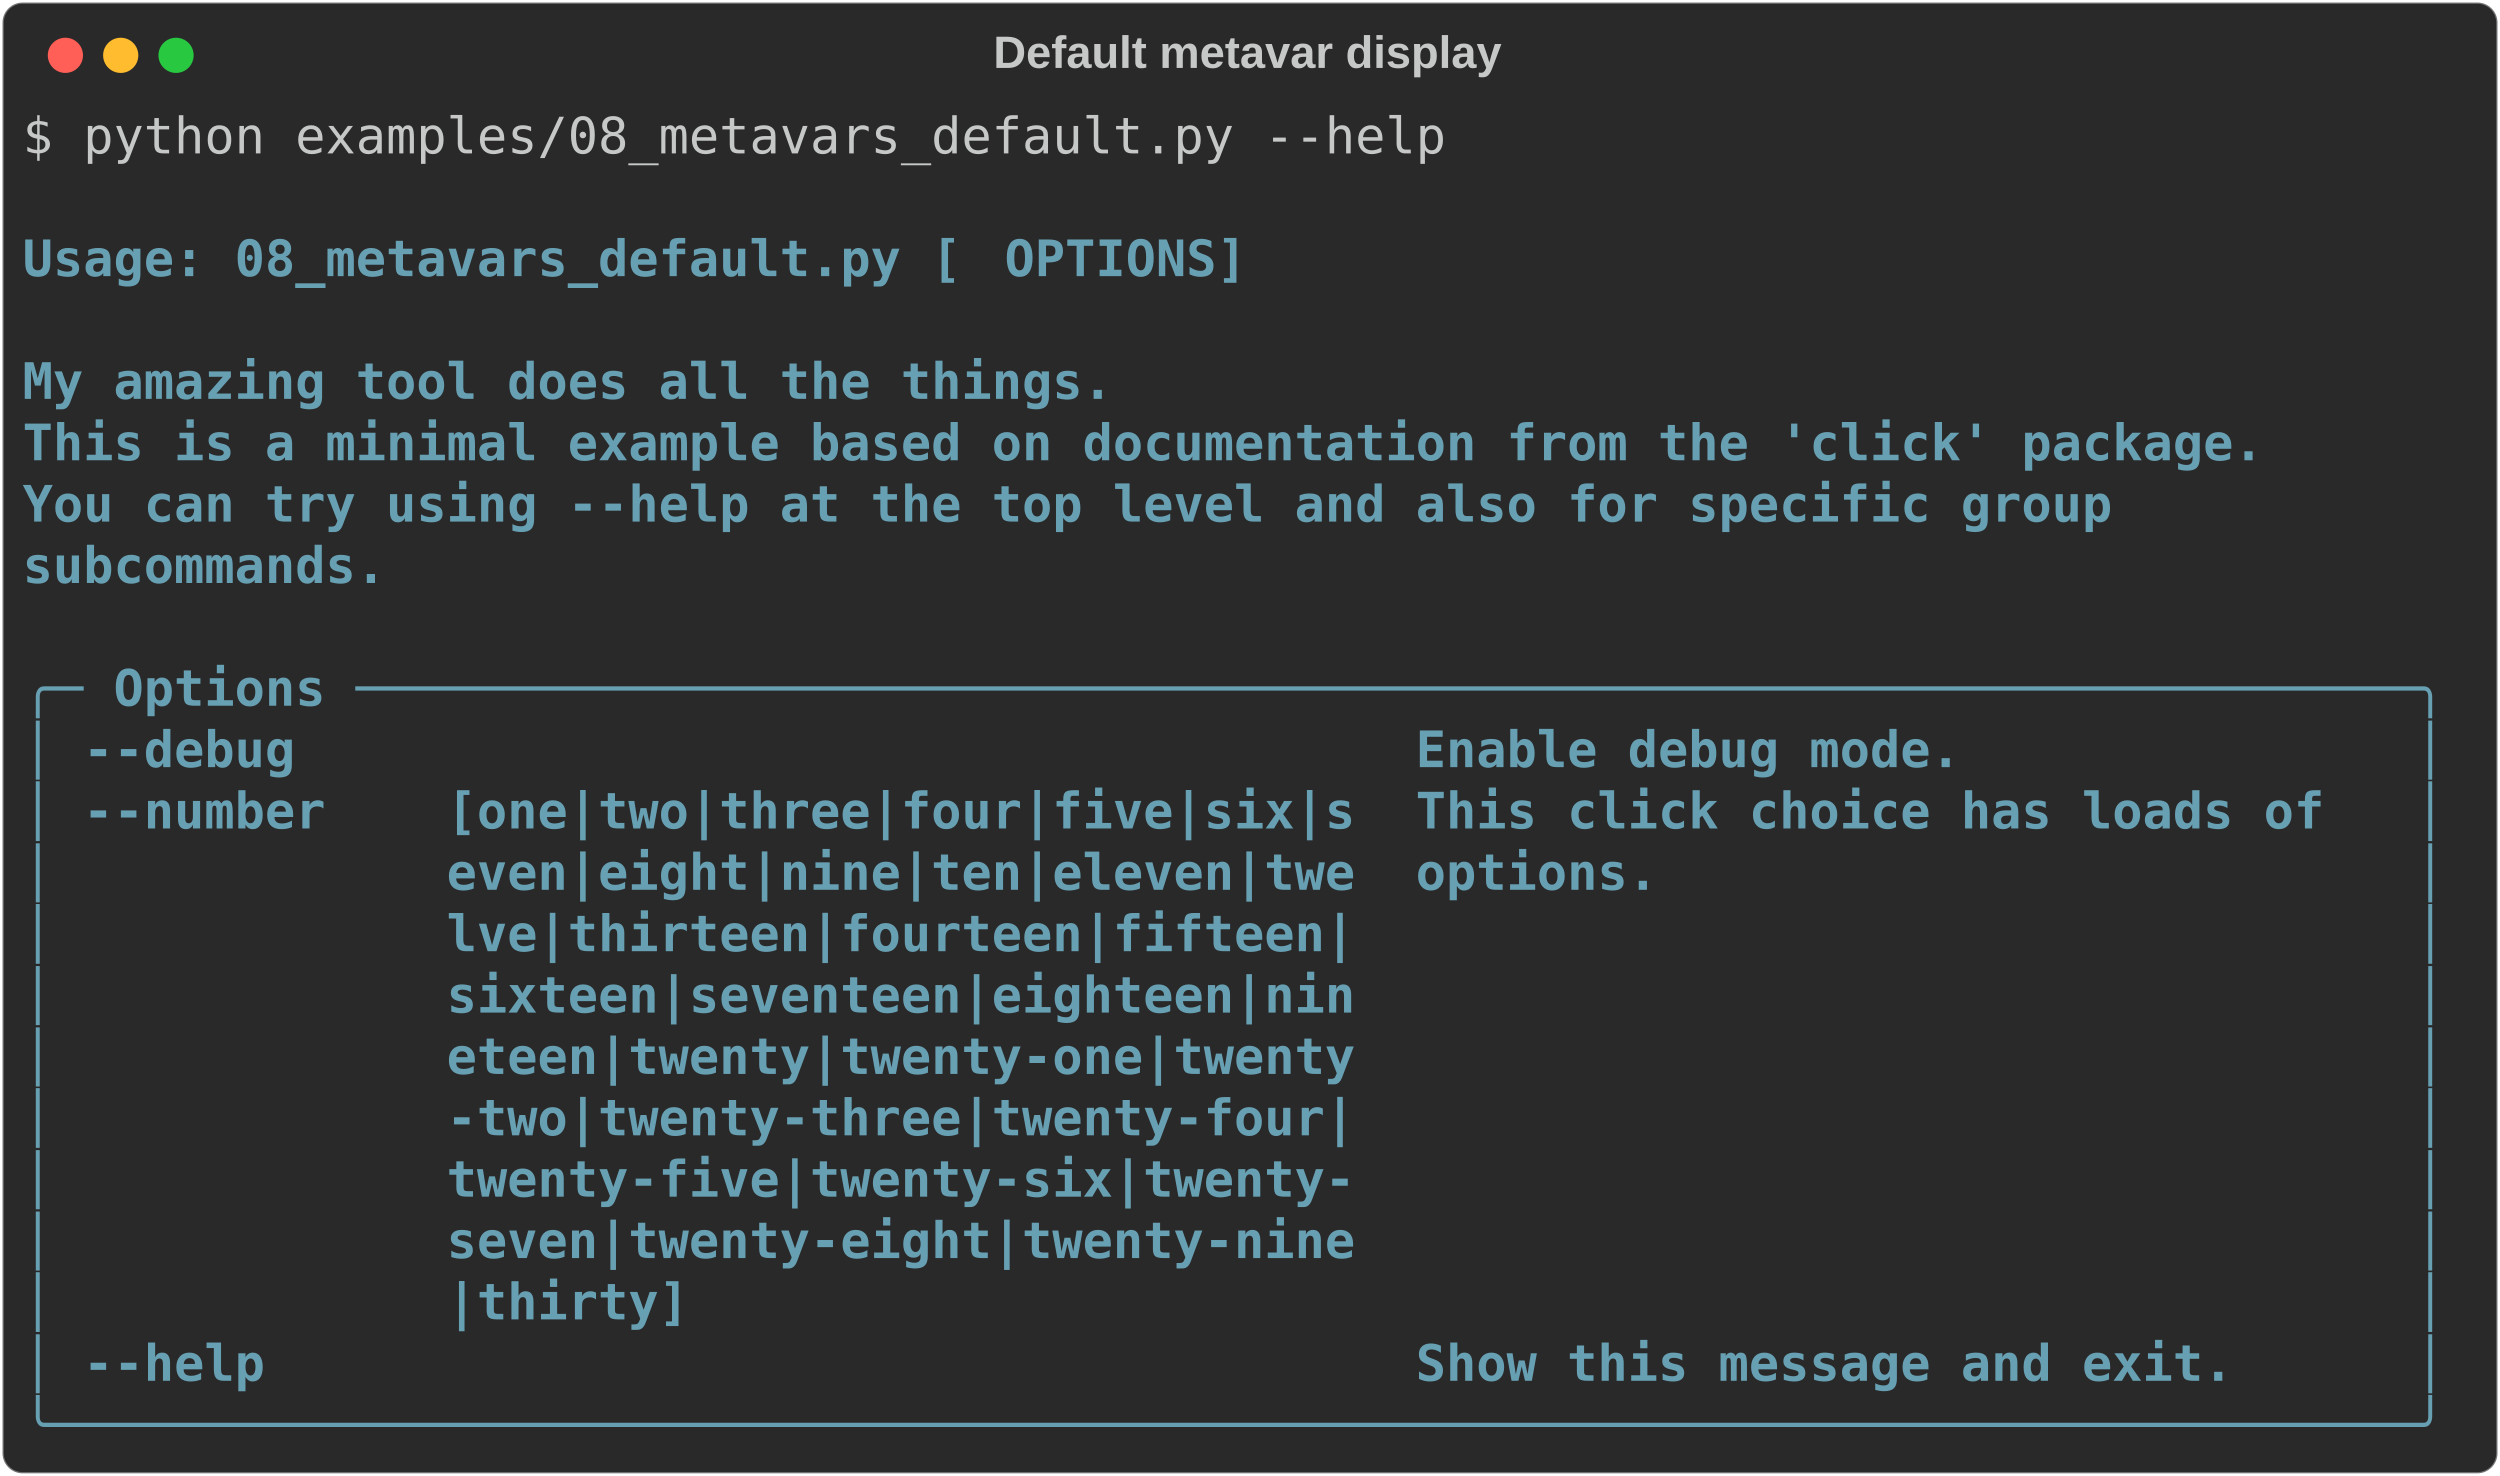
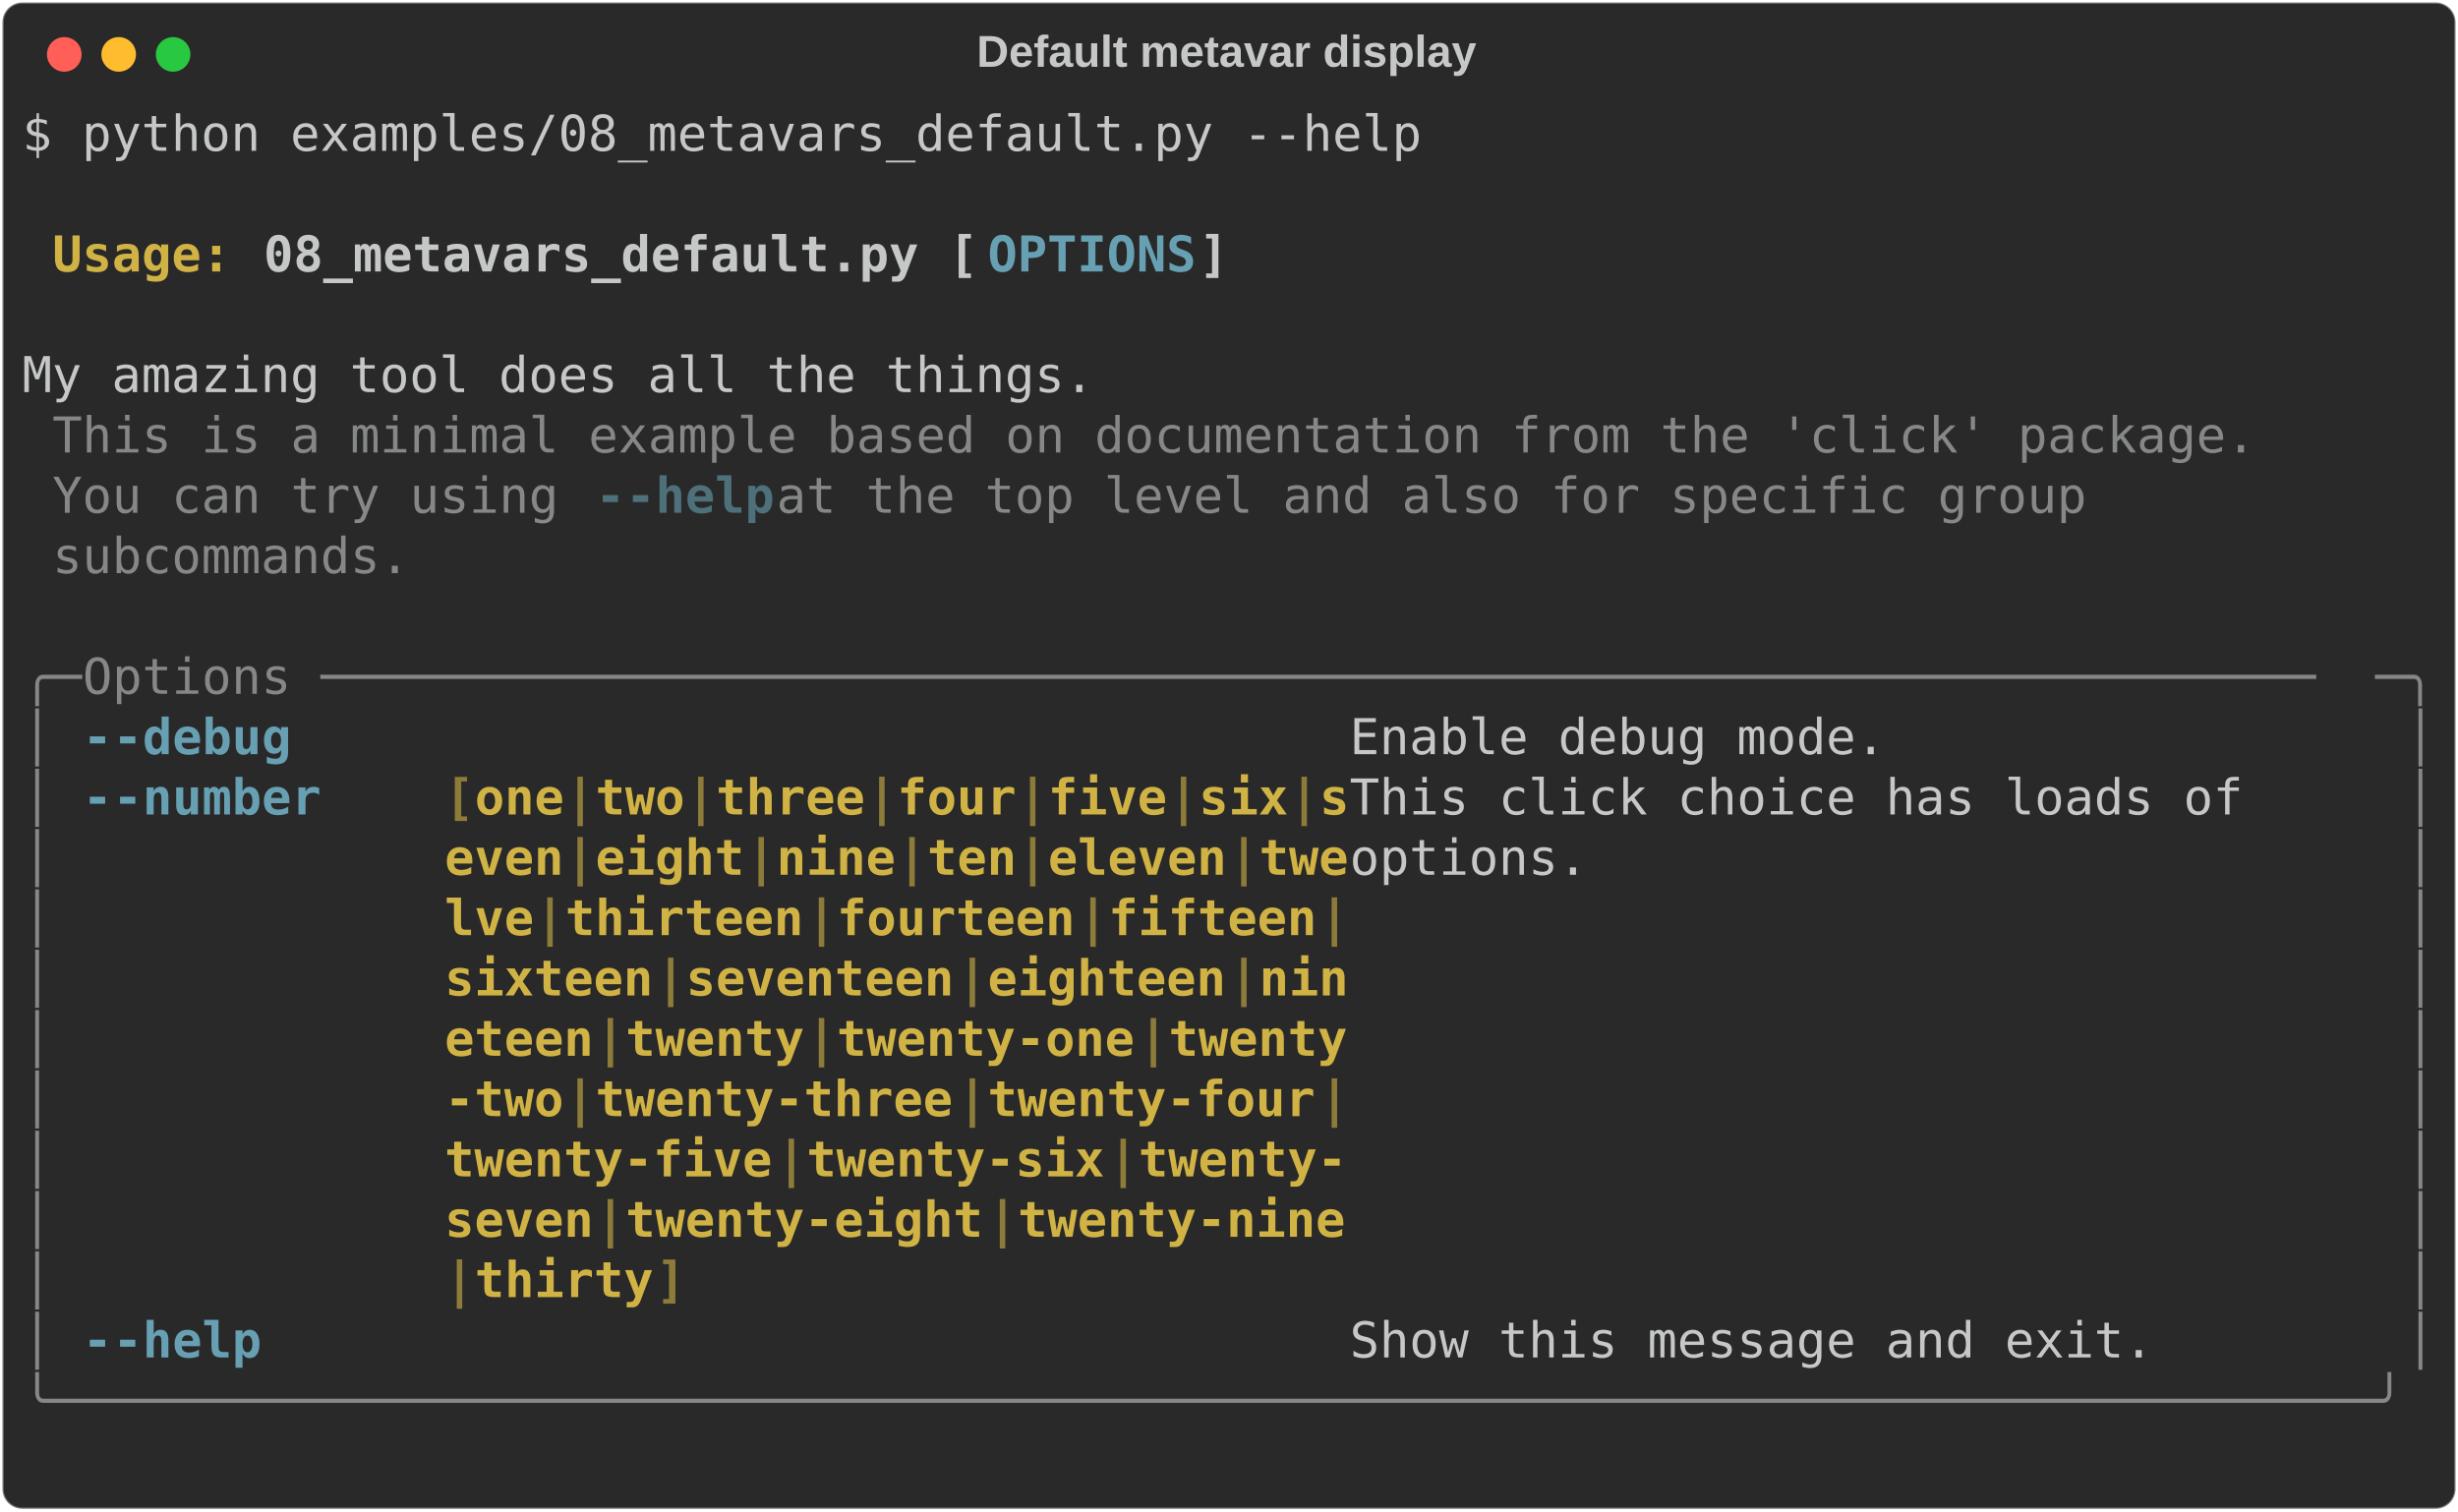
- <svg xmlns="http://www.w3.org/2000/svg" class="rich-terminal" viewBox="0 0 994 586.8">
+ <svg xmlns="http://www.w3.org/2000/svg" class="rich-terminal" viewBox="0 0 994 611.2">
  <style>

    @font-face {
        font-family: "Fira Code";
        src: local("FiraCode-Regular"),
                url("https://cdnjs.cloudflare.com/ajax/libs/firacode/6.2.0/woff2/FiraCode-Regular.woff2") format("woff2"),
                url("https://cdnjs.cloudflare.com/ajax/libs/firacode/6.2.0/woff/FiraCode-Regular.woff") format("woff");
        font-style: normal;
        font-weight: 400;
    }
    @font-face {
        font-family: "Fira Code";
        src: local("FiraCode-Bold"),
                url("https://cdnjs.cloudflare.com/ajax/libs/firacode/6.2.0/woff2/FiraCode-Bold.woff2") format("woff2"),
                url("https://cdnjs.cloudflare.com/ajax/libs/firacode/6.2.0/woff/FiraCode-Bold.woff") format("woff");
        font-style: bold;
        font-weight: 700;
    }

-     .terminal-2926673001-matrix {
+     .terminal-2569258814-matrix {
        font-family: Fira Code, monospace;
        font-size: 20px;
        line-height: 24.4px;
        font-variant-east-asian: full-width;
    }

-     .terminal-2926673001-title {
+     .terminal-2569258814-title {
        font-size: 18px;
        font-weight: bold;
        font-family: arial;
    }

-     .terminal-2926673001-r1 { fill: #c5c8c6 }
- .terminal-2926673001-r2 { fill: #68a0b3;font-weight: bold }
+     .terminal-2569258814-r1 { fill: #c5c8c6 }
+ .terminal-2569258814-r2 { fill: #c5c8c6;font-weight: bold }
+ .terminal-2569258814-r3 { fill: #d0b344;font-weight: bold }
+ .terminal-2569258814-r4 { fill: #68a0b3;font-weight: bold }
+ .terminal-2569258814-r5 { fill: #868887 }
+ .terminal-2569258814-r6 { fill: #4e707b;font-weight: bold }
+ .terminal-2569258814-r7 { fill: #8d7b39;font-weight: bold }
    </style>
  <defs>
-     <clipPath id="terminal-2926673001-clip-terminal">
-       <rect x="0" y="0" width="975.0" height="535.8" />
-     </clipPath>
-     <clipPath id="terminal-2926673001-line-0">
+     <clipPath id="terminal-2569258814-clip-terminal">
+       <rect x="0" y="0" width="975.0" height="560.2" />
+     </clipPath>
+     <clipPath id="terminal-2569258814-line-0">
      <rect x="0" y="1.5" width="976" height="24.65" />
    </clipPath>
-     <clipPath id="terminal-2926673001-line-1">
+     <clipPath id="terminal-2569258814-line-1">
      <rect x="0" y="25.9" width="976" height="24.65" />
    </clipPath>
-     <clipPath id="terminal-2926673001-line-2">
+     <clipPath id="terminal-2569258814-line-2">
      <rect x="0" y="50.3" width="976" height="24.65" />
    </clipPath>
-     <clipPath id="terminal-2926673001-line-3">
+     <clipPath id="terminal-2569258814-line-3">
      <rect x="0" y="74.7" width="976" height="24.65" />
    </clipPath>
-     <clipPath id="terminal-2926673001-line-4">
+     <clipPath id="terminal-2569258814-line-4">
      <rect x="0" y="99.1" width="976" height="24.65" />
    </clipPath>
-     <clipPath id="terminal-2926673001-line-5">
+     <clipPath id="terminal-2569258814-line-5">
      <rect x="0" y="123.5" width="976" height="24.65" />
    </clipPath>
-     <clipPath id="terminal-2926673001-line-6">
+     <clipPath id="terminal-2569258814-line-6">
      <rect x="0" y="147.9" width="976" height="24.65" />
    </clipPath>
-     <clipPath id="terminal-2926673001-line-7">
+     <clipPath id="terminal-2569258814-line-7">
      <rect x="0" y="172.3" width="976" height="24.65" />
    </clipPath>
-     <clipPath id="terminal-2926673001-line-8">
+     <clipPath id="terminal-2569258814-line-8">
      <rect x="0" y="196.7" width="976" height="24.65" />
    </clipPath>
-     <clipPath id="terminal-2926673001-line-9">
+     <clipPath id="terminal-2569258814-line-9">
      <rect x="0" y="221.1" width="976" height="24.65" />
    </clipPath>
-     <clipPath id="terminal-2926673001-line-10">
+     <clipPath id="terminal-2569258814-line-10">
      <rect x="0" y="245.5" width="976" height="24.65" />
    </clipPath>
-     <clipPath id="terminal-2926673001-line-11">
+     <clipPath id="terminal-2569258814-line-11">
      <rect x="0" y="269.9" width="976" height="24.65" />
    </clipPath>
-     <clipPath id="terminal-2926673001-line-12">
+     <clipPath id="terminal-2569258814-line-12">
      <rect x="0" y="294.3" width="976" height="24.65" />
    </clipPath>
-     <clipPath id="terminal-2926673001-line-13">
+     <clipPath id="terminal-2569258814-line-13">
      <rect x="0" y="318.7" width="976" height="24.65" />
    </clipPath>
-     <clipPath id="terminal-2926673001-line-14">
+     <clipPath id="terminal-2569258814-line-14">
      <rect x="0" y="343.1" width="976" height="24.65" />
    </clipPath>
-     <clipPath id="terminal-2926673001-line-15">
+     <clipPath id="terminal-2569258814-line-15">
      <rect x="0" y="367.5" width="976" height="24.65" />
    </clipPath>
-     <clipPath id="terminal-2926673001-line-16">
+     <clipPath id="terminal-2569258814-line-16">
      <rect x="0" y="391.9" width="976" height="24.65" />
    </clipPath>
-     <clipPath id="terminal-2926673001-line-17">
+     <clipPath id="terminal-2569258814-line-17">
      <rect x="0" y="416.3" width="976" height="24.65" />
    </clipPath>
-     <clipPath id="terminal-2926673001-line-18">
+     <clipPath id="terminal-2569258814-line-18">
      <rect x="0" y="440.7" width="976" height="24.65" />
    </clipPath>
-     <clipPath id="terminal-2926673001-line-19">
+     <clipPath id="terminal-2569258814-line-19">
      <rect x="0" y="465.1" width="976" height="24.65" />
    </clipPath>
-     <clipPath id="terminal-2926673001-line-20">
+     <clipPath id="terminal-2569258814-line-20">
      <rect x="0" y="489.5" width="976" height="24.65" />
    </clipPath>
+     <clipPath id="terminal-2569258814-line-21">
+       <rect x="0" y="513.9" width="976" height="24.65" />
+     </clipPath>
  </defs>
-   <rect fill="#292929" stroke="rgba(255,255,255,0.35)" stroke-width="1" x="1" y="1" width="992" height="584.8" rx="8" />
-   <text class="terminal-2926673001-title" fill="#c5c8c6" text-anchor="middle" x="496" y="27">Default metavar display</text>
+   <rect fill="#292929" stroke="rgba(255,255,255,0.35)" stroke-width="1" x="1" y="1" width="992" height="609.2" rx="8" />
+   <text class="terminal-2569258814-title" fill="#c5c8c6" text-anchor="middle" x="496" y="27">Default metavar display</text>
  <g transform="translate(26,22)">
    <circle cx="0" cy="0" r="7" fill="#ff5f57" />
    <circle cx="22" cy="0" r="7" fill="#febc2e" />
    <circle cx="44" cy="0" r="7" fill="#28c840" />
  </g>
-   <g transform="translate(9, 41)" clip-path="url(#terminal-2926673001-clip-terminal)">
-     <g class="terminal-2926673001-matrix">
-       <text class="terminal-2926673001-r1" x="0" y="20" textLength="573.4" clip-path="url(#terminal-2926673001-line-0)">$ python examples/08_metavars_default.py --help</text>
-       <text class="terminal-2926673001-r1" x="976" y="20" textLength="12.2" clip-path="url(#terminal-2926673001-line-0)">
- </text>
-       <text class="terminal-2926673001-r1" x="976" y="44.4" textLength="12.2" clip-path="url(#terminal-2926673001-line-1)">
- </text>
-       <text class="terminal-2926673001-r2" x="0" y="68.8" textLength="390.4" clip-path="url(#terminal-2926673001-line-2)"> Usage: 08_metavars_default.py [</text>
-       <text class="terminal-2926673001-r2" x="390.4" y="68.8" textLength="390.4" clip-path="url(#terminal-2926673001-line-2)">OPTIONS]                        </text>
-       <text class="terminal-2926673001-r1" x="976" y="68.8" textLength="12.2" clip-path="url(#terminal-2926673001-line-2)">
- </text>
-       <text class="terminal-2926673001-r1" x="976" y="93.2" textLength="12.2" clip-path="url(#terminal-2926673001-line-3)">
- </text>
-       <text class="terminal-2926673001-r2" x="0" y="117.6" textLength="976" clip-path="url(#terminal-2926673001-line-4)"> My amazing tool does all the things.                                           </text>
-       <text class="terminal-2926673001-r1" x="976" y="117.6" textLength="12.2" clip-path="url(#terminal-2926673001-line-4)">
- </text>
-       <text class="terminal-2926673001-r2" x="0" y="142" textLength="976" clip-path="url(#terminal-2926673001-line-5)"> This is a minimal example based on documentation from the 'click' package.     </text>
-       <text class="terminal-2926673001-r1" x="976" y="142" textLength="12.2" clip-path="url(#terminal-2926673001-line-5)">
- </text>
-       <text class="terminal-2926673001-r2" x="0" y="166.4" textLength="976" clip-path="url(#terminal-2926673001-line-6)"> You can try using --help at the top level and also for specific group          </text>
-       <text class="terminal-2926673001-r1" x="976" y="166.4" textLength="12.2" clip-path="url(#terminal-2926673001-line-6)">
- </text>
-       <text class="terminal-2926673001-r2" x="0" y="190.8" textLength="976" clip-path="url(#terminal-2926673001-line-7)"> subcommands.                                                                   </text>
-       <text class="terminal-2926673001-r1" x="976" y="190.8" textLength="12.2" clip-path="url(#terminal-2926673001-line-7)">
- </text>
-       <text class="terminal-2926673001-r1" x="976" y="215.2" textLength="12.2" clip-path="url(#terminal-2926673001-line-8)">
- </text>
-       <text class="terminal-2926673001-r2" x="0" y="239.6" textLength="976" clip-path="url(#terminal-2926673001-line-9)">╭─ Options ────────────────────────────────────────────────────────────────────╮</text>
-       <text class="terminal-2926673001-r1" x="976" y="239.6" textLength="12.2" clip-path="url(#terminal-2926673001-line-9)">
- </text>
-       <text class="terminal-2926673001-r2" x="0" y="264" textLength="976" clip-path="url(#terminal-2926673001-line-10)">│ --debug                                     Enable debug mode.               │</text>
-       <text class="terminal-2926673001-r1" x="976" y="264" textLength="12.2" clip-path="url(#terminal-2926673001-line-10)">
- </text>
-       <text class="terminal-2926673001-r2" x="0" y="288.4" textLength="976" clip-path="url(#terminal-2926673001-line-11)">│ --number    [one|two|three|four|five|six|s  This click choice has loads of   │</text>
-       <text class="terminal-2926673001-r1" x="976" y="288.4" textLength="12.2" clip-path="url(#terminal-2926673001-line-11)">
- </text>
-       <text class="terminal-2926673001-r2" x="0" y="312.8" textLength="976" clip-path="url(#terminal-2926673001-line-12)">│             even|eight|nine|ten|eleven|twe  options.                         │</text>
-       <text class="terminal-2926673001-r1" x="976" y="312.8" textLength="12.2" clip-path="url(#terminal-2926673001-line-12)">
- </text>
-       <text class="terminal-2926673001-r2" x="0" y="337.2" textLength="976" clip-path="url(#terminal-2926673001-line-13)">│             lve|thirteen|fourteen|fifteen|                                   │</text>
-       <text class="terminal-2926673001-r1" x="976" y="337.2" textLength="12.2" clip-path="url(#terminal-2926673001-line-13)">
- </text>
-       <text class="terminal-2926673001-r2" x="0" y="361.6" textLength="976" clip-path="url(#terminal-2926673001-line-14)">│             sixteen|seventeen|eighteen|nin                                   │</text>
-       <text class="terminal-2926673001-r1" x="976" y="361.6" textLength="12.2" clip-path="url(#terminal-2926673001-line-14)">
- </text>
-       <text class="terminal-2926673001-r2" x="0" y="386" textLength="976" clip-path="url(#terminal-2926673001-line-15)">│             eteen|twenty|twenty-one|twenty                                   │</text>
-       <text class="terminal-2926673001-r1" x="976" y="386" textLength="12.2" clip-path="url(#terminal-2926673001-line-15)">
- </text>
-       <text class="terminal-2926673001-r2" x="0" y="410.4" textLength="976" clip-path="url(#terminal-2926673001-line-16)">│             -two|twenty-three|twenty-four|                                   │</text>
-       <text class="terminal-2926673001-r1" x="976" y="410.4" textLength="12.2" clip-path="url(#terminal-2926673001-line-16)">
- </text>
-       <text class="terminal-2926673001-r2" x="0" y="434.8" textLength="976" clip-path="url(#terminal-2926673001-line-17)">│             twenty-five|twenty-six|twenty-                                   │</text>
-       <text class="terminal-2926673001-r1" x="976" y="434.8" textLength="12.2" clip-path="url(#terminal-2926673001-line-17)">
- </text>
-       <text class="terminal-2926673001-r2" x="0" y="459.2" textLength="976" clip-path="url(#terminal-2926673001-line-18)">│             seven|twenty-eight|twenty-nine                                   │</text>
-       <text class="terminal-2926673001-r1" x="976" y="459.2" textLength="12.2" clip-path="url(#terminal-2926673001-line-18)">
- </text>
-       <text class="terminal-2926673001-r2" x="0" y="483.6" textLength="976" clip-path="url(#terminal-2926673001-line-19)">│             |thirty]                                                         │</text>
-       <text class="terminal-2926673001-r1" x="976" y="483.6" textLength="12.2" clip-path="url(#terminal-2926673001-line-19)">
- </text>
-       <text class="terminal-2926673001-r2" x="0" y="508" textLength="976" clip-path="url(#terminal-2926673001-line-20)">│ --help                                      Show this message and exit.      │</text>
-       <text class="terminal-2926673001-r1" x="976" y="508" textLength="12.2" clip-path="url(#terminal-2926673001-line-20)">
- </text>
-       <text class="terminal-2926673001-r2" x="0" y="532.4" textLength="976" clip-path="url(#terminal-2926673001-line-21)">╰──────────────────────────────────────────────────────────────────────────────╯</text>
-       <text class="terminal-2926673001-r1" x="976" y="532.4" textLength="12.2" clip-path="url(#terminal-2926673001-line-21)">
+   <g transform="translate(9, 41)" clip-path="url(#terminal-2569258814-clip-terminal)">
+     <g class="terminal-2569258814-matrix">
+       <text class="terminal-2569258814-r1" x="0" y="20" textLength="573.4" clip-path="url(#terminal-2569258814-line-0)">$ python examples/08_metavars_default.py --help</text>
+       <text class="terminal-2569258814-r1" x="976" y="20" textLength="12.2" clip-path="url(#terminal-2569258814-line-0)">
+ </text>
+       <text class="terminal-2569258814-r1" x="976" y="44.4" textLength="12.2" clip-path="url(#terminal-2569258814-line-1)">
+ </text>
+       <text class="terminal-2569258814-r3" x="12.2" y="68.8" textLength="85.4" clip-path="url(#terminal-2569258814-line-2)">Usage: </text>
+       <text class="terminal-2569258814-r2" x="97.6" y="68.8" textLength="292.8" clip-path="url(#terminal-2569258814-line-2)">08_metavars_default.py [</text>
+       <text class="terminal-2569258814-r4" x="390.4" y="68.8" textLength="85.4" clip-path="url(#terminal-2569258814-line-2)">OPTIONS</text>
+       <text class="terminal-2569258814-r2" x="475.8" y="68.8" textLength="12.2" clip-path="url(#terminal-2569258814-line-2)">]</text>
+       <text class="terminal-2569258814-r1" x="976" y="68.8" textLength="12.2" clip-path="url(#terminal-2569258814-line-2)">
+ </text>
+       <text class="terminal-2569258814-r1" x="976" y="93.2" textLength="12.2" clip-path="url(#terminal-2569258814-line-3)">
+ </text>
+       <text class="terminal-2569258814-r1" x="0" y="117.6" textLength="976" clip-path="url(#terminal-2569258814-line-4)"> My amazing tool does all the things.                                           </text>
+       <text class="terminal-2569258814-r1" x="976" y="117.6" textLength="12.2" clip-path="url(#terminal-2569258814-line-4)">
+ </text>
+       <text class="terminal-2569258814-r5" x="12.2" y="142" textLength="902.8" clip-path="url(#terminal-2569258814-line-5)">This is a minimal example based on documentation from the 'click' package.</text>
+       <text class="terminal-2569258814-r1" x="976" y="142" textLength="12.2" clip-path="url(#terminal-2569258814-line-5)">
+ </text>
+       <text class="terminal-2569258814-r5" x="12.2" y="166.4" textLength="219.6" clip-path="url(#terminal-2569258814-line-6)">You can try using </text>
+       <text class="terminal-2569258814-r6" x="231.8" y="166.4" textLength="12.2" clip-path="url(#terminal-2569258814-line-6)">-</text>
+       <text class="terminal-2569258814-r6" x="244" y="166.4" textLength="61" clip-path="url(#terminal-2569258814-line-6)">-help</text>
+       <text class="terminal-2569258814-r5" x="305" y="166.4" textLength="561.2" clip-path="url(#terminal-2569258814-line-6)"> at the top level and also for specific group </text>
+       <text class="terminal-2569258814-r1" x="976" y="166.4" textLength="12.2" clip-path="url(#terminal-2569258814-line-6)">
+ </text>
+       <text class="terminal-2569258814-r5" x="12.2" y="190.8" textLength="146.4" clip-path="url(#terminal-2569258814-line-7)">subcommands.</text>
+       <text class="terminal-2569258814-r1" x="976" y="190.8" textLength="12.2" clip-path="url(#terminal-2569258814-line-7)">
+ </text>
+       <text class="terminal-2569258814-r1" x="976" y="215.2" textLength="12.2" clip-path="url(#terminal-2569258814-line-8)">
+ </text>
+       <text class="terminal-2569258814-r5" x="0" y="239.6" textLength="24.4" clip-path="url(#terminal-2569258814-line-9)">╭─</text>
+       <text class="terminal-2569258814-r5" x="24.4" y="239.6" textLength="927.2" clip-path="url(#terminal-2569258814-line-9)"> Options ───────────────────────────────────────────────────────────────────</text>
+       <text class="terminal-2569258814-r5" x="951.6" y="239.6" textLength="24.4" clip-path="url(#terminal-2569258814-line-9)">─╮</text>
+       <text class="terminal-2569258814-r1" x="976" y="239.6" textLength="12.2" clip-path="url(#terminal-2569258814-line-9)">
+ </text>
+       <text class="terminal-2569258814-r5" x="0" y="264" textLength="12.2" clip-path="url(#terminal-2569258814-line-10)">│</text>
+       <text class="terminal-2569258814-r4" x="24.4" y="264" textLength="12.2" clip-path="url(#terminal-2569258814-line-10)">-</text>
+       <text class="terminal-2569258814-r4" x="36.6" y="264" textLength="73.2" clip-path="url(#terminal-2569258814-line-10)">-debug</text>
+       <text class="terminal-2569258814-r1" x="536.8" y="264" textLength="427" clip-path="url(#terminal-2569258814-line-10)">  Enable debug mode.               </text>
+       <text class="terminal-2569258814-r5" x="963.8" y="264" textLength="12.2" clip-path="url(#terminal-2569258814-line-10)">│</text>
+       <text class="terminal-2569258814-r1" x="976" y="264" textLength="12.2" clip-path="url(#terminal-2569258814-line-10)">
+ </text>
+       <text class="terminal-2569258814-r5" x="0" y="288.4" textLength="12.2" clip-path="url(#terminal-2569258814-line-11)">│</text>
+       <text class="terminal-2569258814-r4" x="24.4" y="288.4" textLength="12.2" clip-path="url(#terminal-2569258814-line-11)">-</text>
+       <text class="terminal-2569258814-r4" x="36.6" y="288.4" textLength="85.4" clip-path="url(#terminal-2569258814-line-11)">-number</text>
+       <text class="terminal-2569258814-r7" x="170.8" y="288.4" textLength="12.2" clip-path="url(#terminal-2569258814-line-11)">[</text>
+       <text class="terminal-2569258814-r3" x="183" y="288.4" textLength="36.6" clip-path="url(#terminal-2569258814-line-11)">one</text>
+       <text class="terminal-2569258814-r7" x="219.6" y="288.4" textLength="12.2" clip-path="url(#terminal-2569258814-line-11)">|</text>
+       <text class="terminal-2569258814-r3" x="231.8" y="288.4" textLength="36.6" clip-path="url(#terminal-2569258814-line-11)">two</text>
+       <text class="terminal-2569258814-r7" x="268.4" y="288.4" textLength="12.2" clip-path="url(#terminal-2569258814-line-11)">|</text>
+       <text class="terminal-2569258814-r3" x="280.6" y="288.4" textLength="61" clip-path="url(#terminal-2569258814-line-11)">three</text>
+       <text class="terminal-2569258814-r7" x="341.6" y="288.4" textLength="12.2" clip-path="url(#terminal-2569258814-line-11)">|</text>
+       <text class="terminal-2569258814-r3" x="353.8" y="288.4" textLength="48.8" clip-path="url(#terminal-2569258814-line-11)">four</text>
+       <text class="terminal-2569258814-r7" x="402.6" y="288.4" textLength="12.2" clip-path="url(#terminal-2569258814-line-11)">|</text>
+       <text class="terminal-2569258814-r3" x="414.8" y="288.4" textLength="48.8" clip-path="url(#terminal-2569258814-line-11)">five</text>
+       <text class="terminal-2569258814-r7" x="463.6" y="288.4" textLength="12.2" clip-path="url(#terminal-2569258814-line-11)">|</text>
+       <text class="terminal-2569258814-r3" x="475.8" y="288.4" textLength="36.6" clip-path="url(#terminal-2569258814-line-11)">six</text>
+       <text class="terminal-2569258814-r7" x="512.4" y="288.4" textLength="12.2" clip-path="url(#terminal-2569258814-line-11)">|</text>
+       <text class="terminal-2569258814-r3" x="524.6" y="288.4" textLength="12.2" clip-path="url(#terminal-2569258814-line-11)">s</text>
+       <text class="terminal-2569258814-r1" x="536.8" y="288.4" textLength="427" clip-path="url(#terminal-2569258814-line-11)">  This click choice has loads of   </text>
+       <text class="terminal-2569258814-r5" x="963.8" y="288.4" textLength="12.2" clip-path="url(#terminal-2569258814-line-11)">│</text>
+       <text class="terminal-2569258814-r1" x="976" y="288.4" textLength="12.2" clip-path="url(#terminal-2569258814-line-11)">
+ </text>
+       <text class="terminal-2569258814-r5" x="0" y="312.8" textLength="12.2" clip-path="url(#terminal-2569258814-line-12)">│</text>
+       <text class="terminal-2569258814-r3" x="170.8" y="312.8" textLength="48.8" clip-path="url(#terminal-2569258814-line-12)">even</text>
+       <text class="terminal-2569258814-r7" x="219.6" y="312.8" textLength="12.2" clip-path="url(#terminal-2569258814-line-12)">|</text>
+       <text class="terminal-2569258814-r3" x="231.8" y="312.8" textLength="61" clip-path="url(#terminal-2569258814-line-12)">eight</text>
+       <text class="terminal-2569258814-r7" x="292.8" y="312.8" textLength="12.2" clip-path="url(#terminal-2569258814-line-12)">|</text>
+       <text class="terminal-2569258814-r3" x="305" y="312.8" textLength="48.8" clip-path="url(#terminal-2569258814-line-12)">nine</text>
+       <text class="terminal-2569258814-r7" x="353.8" y="312.8" textLength="12.2" clip-path="url(#terminal-2569258814-line-12)">|</text>
+       <text class="terminal-2569258814-r3" x="366" y="312.8" textLength="36.6" clip-path="url(#terminal-2569258814-line-12)">ten</text>
+       <text class="terminal-2569258814-r7" x="402.6" y="312.8" textLength="12.2" clip-path="url(#terminal-2569258814-line-12)">|</text>
+       <text class="terminal-2569258814-r3" x="414.8" y="312.8" textLength="73.2" clip-path="url(#terminal-2569258814-line-12)">eleven</text>
+       <text class="terminal-2569258814-r7" x="488" y="312.8" textLength="12.2" clip-path="url(#terminal-2569258814-line-12)">|</text>
+       <text class="terminal-2569258814-r3" x="500.2" y="312.8" textLength="36.6" clip-path="url(#terminal-2569258814-line-12)">twe</text>
+       <text class="terminal-2569258814-r1" x="536.8" y="312.8" textLength="427" clip-path="url(#terminal-2569258814-line-12)">  options.                         </text>
+       <text class="terminal-2569258814-r5" x="963.8" y="312.8" textLength="12.2" clip-path="url(#terminal-2569258814-line-12)">│</text>
+       <text class="terminal-2569258814-r1" x="976" y="312.8" textLength="12.2" clip-path="url(#terminal-2569258814-line-12)">
+ </text>
+       <text class="terminal-2569258814-r5" x="0" y="337.2" textLength="12.2" clip-path="url(#terminal-2569258814-line-13)">│</text>
+       <text class="terminal-2569258814-r3" x="170.8" y="337.2" textLength="36.6" clip-path="url(#terminal-2569258814-line-13)">lve</text>
+       <text class="terminal-2569258814-r7" x="207.4" y="337.2" textLength="12.2" clip-path="url(#terminal-2569258814-line-13)">|</text>
+       <text class="terminal-2569258814-r3" x="219.6" y="337.2" textLength="97.6" clip-path="url(#terminal-2569258814-line-13)">thirteen</text>
+       <text class="terminal-2569258814-r7" x="317.2" y="337.2" textLength="12.2" clip-path="url(#terminal-2569258814-line-13)">|</text>
+       <text class="terminal-2569258814-r3" x="329.4" y="337.2" textLength="97.6" clip-path="url(#terminal-2569258814-line-13)">fourteen</text>
+       <text class="terminal-2569258814-r7" x="427" y="337.2" textLength="12.2" clip-path="url(#terminal-2569258814-line-13)">|</text>
+       <text class="terminal-2569258814-r3" x="439.2" y="337.2" textLength="85.4" clip-path="url(#terminal-2569258814-line-13)">fifteen</text>
+       <text class="terminal-2569258814-r7" x="524.6" y="337.2" textLength="12.2" clip-path="url(#terminal-2569258814-line-13)">|</text>
+       <text class="terminal-2569258814-r5" x="963.8" y="337.2" textLength="12.2" clip-path="url(#terminal-2569258814-line-13)">│</text>
+       <text class="terminal-2569258814-r1" x="976" y="337.2" textLength="12.2" clip-path="url(#terminal-2569258814-line-13)">
+ </text>
+       <text class="terminal-2569258814-r5" x="0" y="361.6" textLength="12.2" clip-path="url(#terminal-2569258814-line-14)">│</text>
+       <text class="terminal-2569258814-r3" x="170.8" y="361.6" textLength="85.4" clip-path="url(#terminal-2569258814-line-14)">sixteen</text>
+       <text class="terminal-2569258814-r7" x="256.2" y="361.6" textLength="12.2" clip-path="url(#terminal-2569258814-line-14)">|</text>
+       <text class="terminal-2569258814-r3" x="268.4" y="361.6" textLength="109.8" clip-path="url(#terminal-2569258814-line-14)">seventeen</text>
+       <text class="terminal-2569258814-r7" x="378.2" y="361.6" textLength="12.2" clip-path="url(#terminal-2569258814-line-14)">|</text>
+       <text class="terminal-2569258814-r3" x="390.4" y="361.6" textLength="97.6" clip-path="url(#terminal-2569258814-line-14)">eighteen</text>
+       <text class="terminal-2569258814-r7" x="488" y="361.6" textLength="12.2" clip-path="url(#terminal-2569258814-line-14)">|</text>
+       <text class="terminal-2569258814-r3" x="500.2" y="361.6" textLength="36.6" clip-path="url(#terminal-2569258814-line-14)">nin</text>
+       <text class="terminal-2569258814-r5" x="963.8" y="361.6" textLength="12.2" clip-path="url(#terminal-2569258814-line-14)">│</text>
+       <text class="terminal-2569258814-r1" x="976" y="361.6" textLength="12.2" clip-path="url(#terminal-2569258814-line-14)">
+ </text>
+       <text class="terminal-2569258814-r5" x="0" y="386" textLength="12.2" clip-path="url(#terminal-2569258814-line-15)">│</text>
+       <text class="terminal-2569258814-r3" x="170.8" y="386" textLength="61" clip-path="url(#terminal-2569258814-line-15)">eteen</text>
+       <text class="terminal-2569258814-r7" x="231.8" y="386" textLength="12.2" clip-path="url(#terminal-2569258814-line-15)">|</text>
+       <text class="terminal-2569258814-r3" x="244" y="386" textLength="73.2" clip-path="url(#terminal-2569258814-line-15)">twenty</text>
+       <text class="terminal-2569258814-r7" x="317.2" y="386" textLength="12.2" clip-path="url(#terminal-2569258814-line-15)">|</text>
+       <text class="terminal-2569258814-r3" x="329.4" y="386" textLength="122" clip-path="url(#terminal-2569258814-line-15)">twenty-one</text>
+       <text class="terminal-2569258814-r7" x="451.4" y="386" textLength="12.2" clip-path="url(#terminal-2569258814-line-15)">|</text>
+       <text class="terminal-2569258814-r3" x="463.6" y="386" textLength="73.2" clip-path="url(#terminal-2569258814-line-15)">twenty</text>
+       <text class="terminal-2569258814-r5" x="963.8" y="386" textLength="12.2" clip-path="url(#terminal-2569258814-line-15)">│</text>
+       <text class="terminal-2569258814-r1" x="976" y="386" textLength="12.2" clip-path="url(#terminal-2569258814-line-15)">
+ </text>
+       <text class="terminal-2569258814-r5" x="0" y="410.4" textLength="12.2" clip-path="url(#terminal-2569258814-line-16)">│</text>
+       <text class="terminal-2569258814-r3" x="170.8" y="410.4" textLength="48.8" clip-path="url(#terminal-2569258814-line-16)">-two</text>
+       <text class="terminal-2569258814-r7" x="219.6" y="410.4" textLength="12.2" clip-path="url(#terminal-2569258814-line-16)">|</text>
+       <text class="terminal-2569258814-r3" x="231.8" y="410.4" textLength="146.4" clip-path="url(#terminal-2569258814-line-16)">twenty-three</text>
+       <text class="terminal-2569258814-r7" x="378.2" y="410.4" textLength="12.2" clip-path="url(#terminal-2569258814-line-16)">|</text>
+       <text class="terminal-2569258814-r3" x="390.4" y="410.4" textLength="134.2" clip-path="url(#terminal-2569258814-line-16)">twenty-four</text>
+       <text class="terminal-2569258814-r7" x="524.6" y="410.4" textLength="12.2" clip-path="url(#terminal-2569258814-line-16)">|</text>
+       <text class="terminal-2569258814-r5" x="963.8" y="410.4" textLength="12.2" clip-path="url(#terminal-2569258814-line-16)">│</text>
+       <text class="terminal-2569258814-r1" x="976" y="410.4" textLength="12.2" clip-path="url(#terminal-2569258814-line-16)">
+ </text>
+       <text class="terminal-2569258814-r5" x="0" y="434.8" textLength="12.2" clip-path="url(#terminal-2569258814-line-17)">│</text>
+       <text class="terminal-2569258814-r3" x="170.8" y="434.8" textLength="134.2" clip-path="url(#terminal-2569258814-line-17)">twenty-five</text>
+       <text class="terminal-2569258814-r7" x="305" y="434.8" textLength="12.2" clip-path="url(#terminal-2569258814-line-17)">|</text>
+       <text class="terminal-2569258814-r3" x="317.2" y="434.8" textLength="122" clip-path="url(#terminal-2569258814-line-17)">twenty-six</text>
+       <text class="terminal-2569258814-r7" x="439.2" y="434.8" textLength="12.2" clip-path="url(#terminal-2569258814-line-17)">|</text>
+       <text class="terminal-2569258814-r3" x="451.4" y="434.8" textLength="85.4" clip-path="url(#terminal-2569258814-line-17)">twenty-</text>
+       <text class="terminal-2569258814-r5" x="963.8" y="434.8" textLength="12.2" clip-path="url(#terminal-2569258814-line-17)">│</text>
+       <text class="terminal-2569258814-r1" x="976" y="434.8" textLength="12.2" clip-path="url(#terminal-2569258814-line-17)">
+ </text>
+       <text class="terminal-2569258814-r5" x="0" y="459.2" textLength="12.2" clip-path="url(#terminal-2569258814-line-18)">│</text>
+       <text class="terminal-2569258814-r3" x="170.8" y="459.2" textLength="61" clip-path="url(#terminal-2569258814-line-18)">seven</text>
+       <text class="terminal-2569258814-r7" x="231.8" y="459.2" textLength="12.2" clip-path="url(#terminal-2569258814-line-18)">|</text>
+       <text class="terminal-2569258814-r3" x="244" y="459.2" textLength="146.4" clip-path="url(#terminal-2569258814-line-18)">twenty-eight</text>
+       <text class="terminal-2569258814-r7" x="390.4" y="459.2" textLength="12.2" clip-path="url(#terminal-2569258814-line-18)">|</text>
+       <text class="terminal-2569258814-r3" x="402.6" y="459.2" textLength="134.2" clip-path="url(#terminal-2569258814-line-18)">twenty-nine</text>
+       <text class="terminal-2569258814-r5" x="963.8" y="459.2" textLength="12.2" clip-path="url(#terminal-2569258814-line-18)">│</text>
+       <text class="terminal-2569258814-r1" x="976" y="459.2" textLength="12.2" clip-path="url(#terminal-2569258814-line-18)">
+ </text>
+       <text class="terminal-2569258814-r5" x="0" y="483.6" textLength="12.2" clip-path="url(#terminal-2569258814-line-19)">│</text>
+       <text class="terminal-2569258814-r7" x="170.8" y="483.6" textLength="12.2" clip-path="url(#terminal-2569258814-line-19)">|</text>
+       <text class="terminal-2569258814-r3" x="183" y="483.6" textLength="73.2" clip-path="url(#terminal-2569258814-line-19)">thirty</text>
+       <text class="terminal-2569258814-r7" x="256.2" y="483.6" textLength="12.2" clip-path="url(#terminal-2569258814-line-19)">]</text>
+       <text class="terminal-2569258814-r5" x="963.8" y="483.6" textLength="12.2" clip-path="url(#terminal-2569258814-line-19)">│</text>
+       <text class="terminal-2569258814-r1" x="976" y="483.6" textLength="12.2" clip-path="url(#terminal-2569258814-line-19)">
+ </text>
+       <text class="terminal-2569258814-r5" x="0" y="508" textLength="12.2" clip-path="url(#terminal-2569258814-line-20)">│</text>
+       <text class="terminal-2569258814-r4" x="24.4" y="508" textLength="12.2" clip-path="url(#terminal-2569258814-line-20)">-</text>
+       <text class="terminal-2569258814-r4" x="36.6" y="508" textLength="61" clip-path="url(#terminal-2569258814-line-20)">-help</text>
+       <text class="terminal-2569258814-r1" x="536.8" y="508" textLength="427" clip-path="url(#terminal-2569258814-line-20)">  Show this message and exit.      </text>
+       <text class="terminal-2569258814-r5" x="963.8" y="508" textLength="12.2" clip-path="url(#terminal-2569258814-line-20)">│</text>
+       <text class="terminal-2569258814-r1" x="976" y="508" textLength="12.2" clip-path="url(#terminal-2569258814-line-20)">
+ </text>
+       <text class="terminal-2569258814-r5" x="0" y="532.4" textLength="976" clip-path="url(#terminal-2569258814-line-21)">╰──────────────────────────────────────────────────────────────────────────────╯</text>
+       <text class="terminal-2569258814-r1" x="976" y="532.4" textLength="12.2" clip-path="url(#terminal-2569258814-line-21)">
+ </text>
+       <text class="terminal-2569258814-r1" x="976" y="556.8" textLength="12.2" clip-path="url(#terminal-2569258814-line-22)">
</text>
    </g>
  </g>
</svg>
